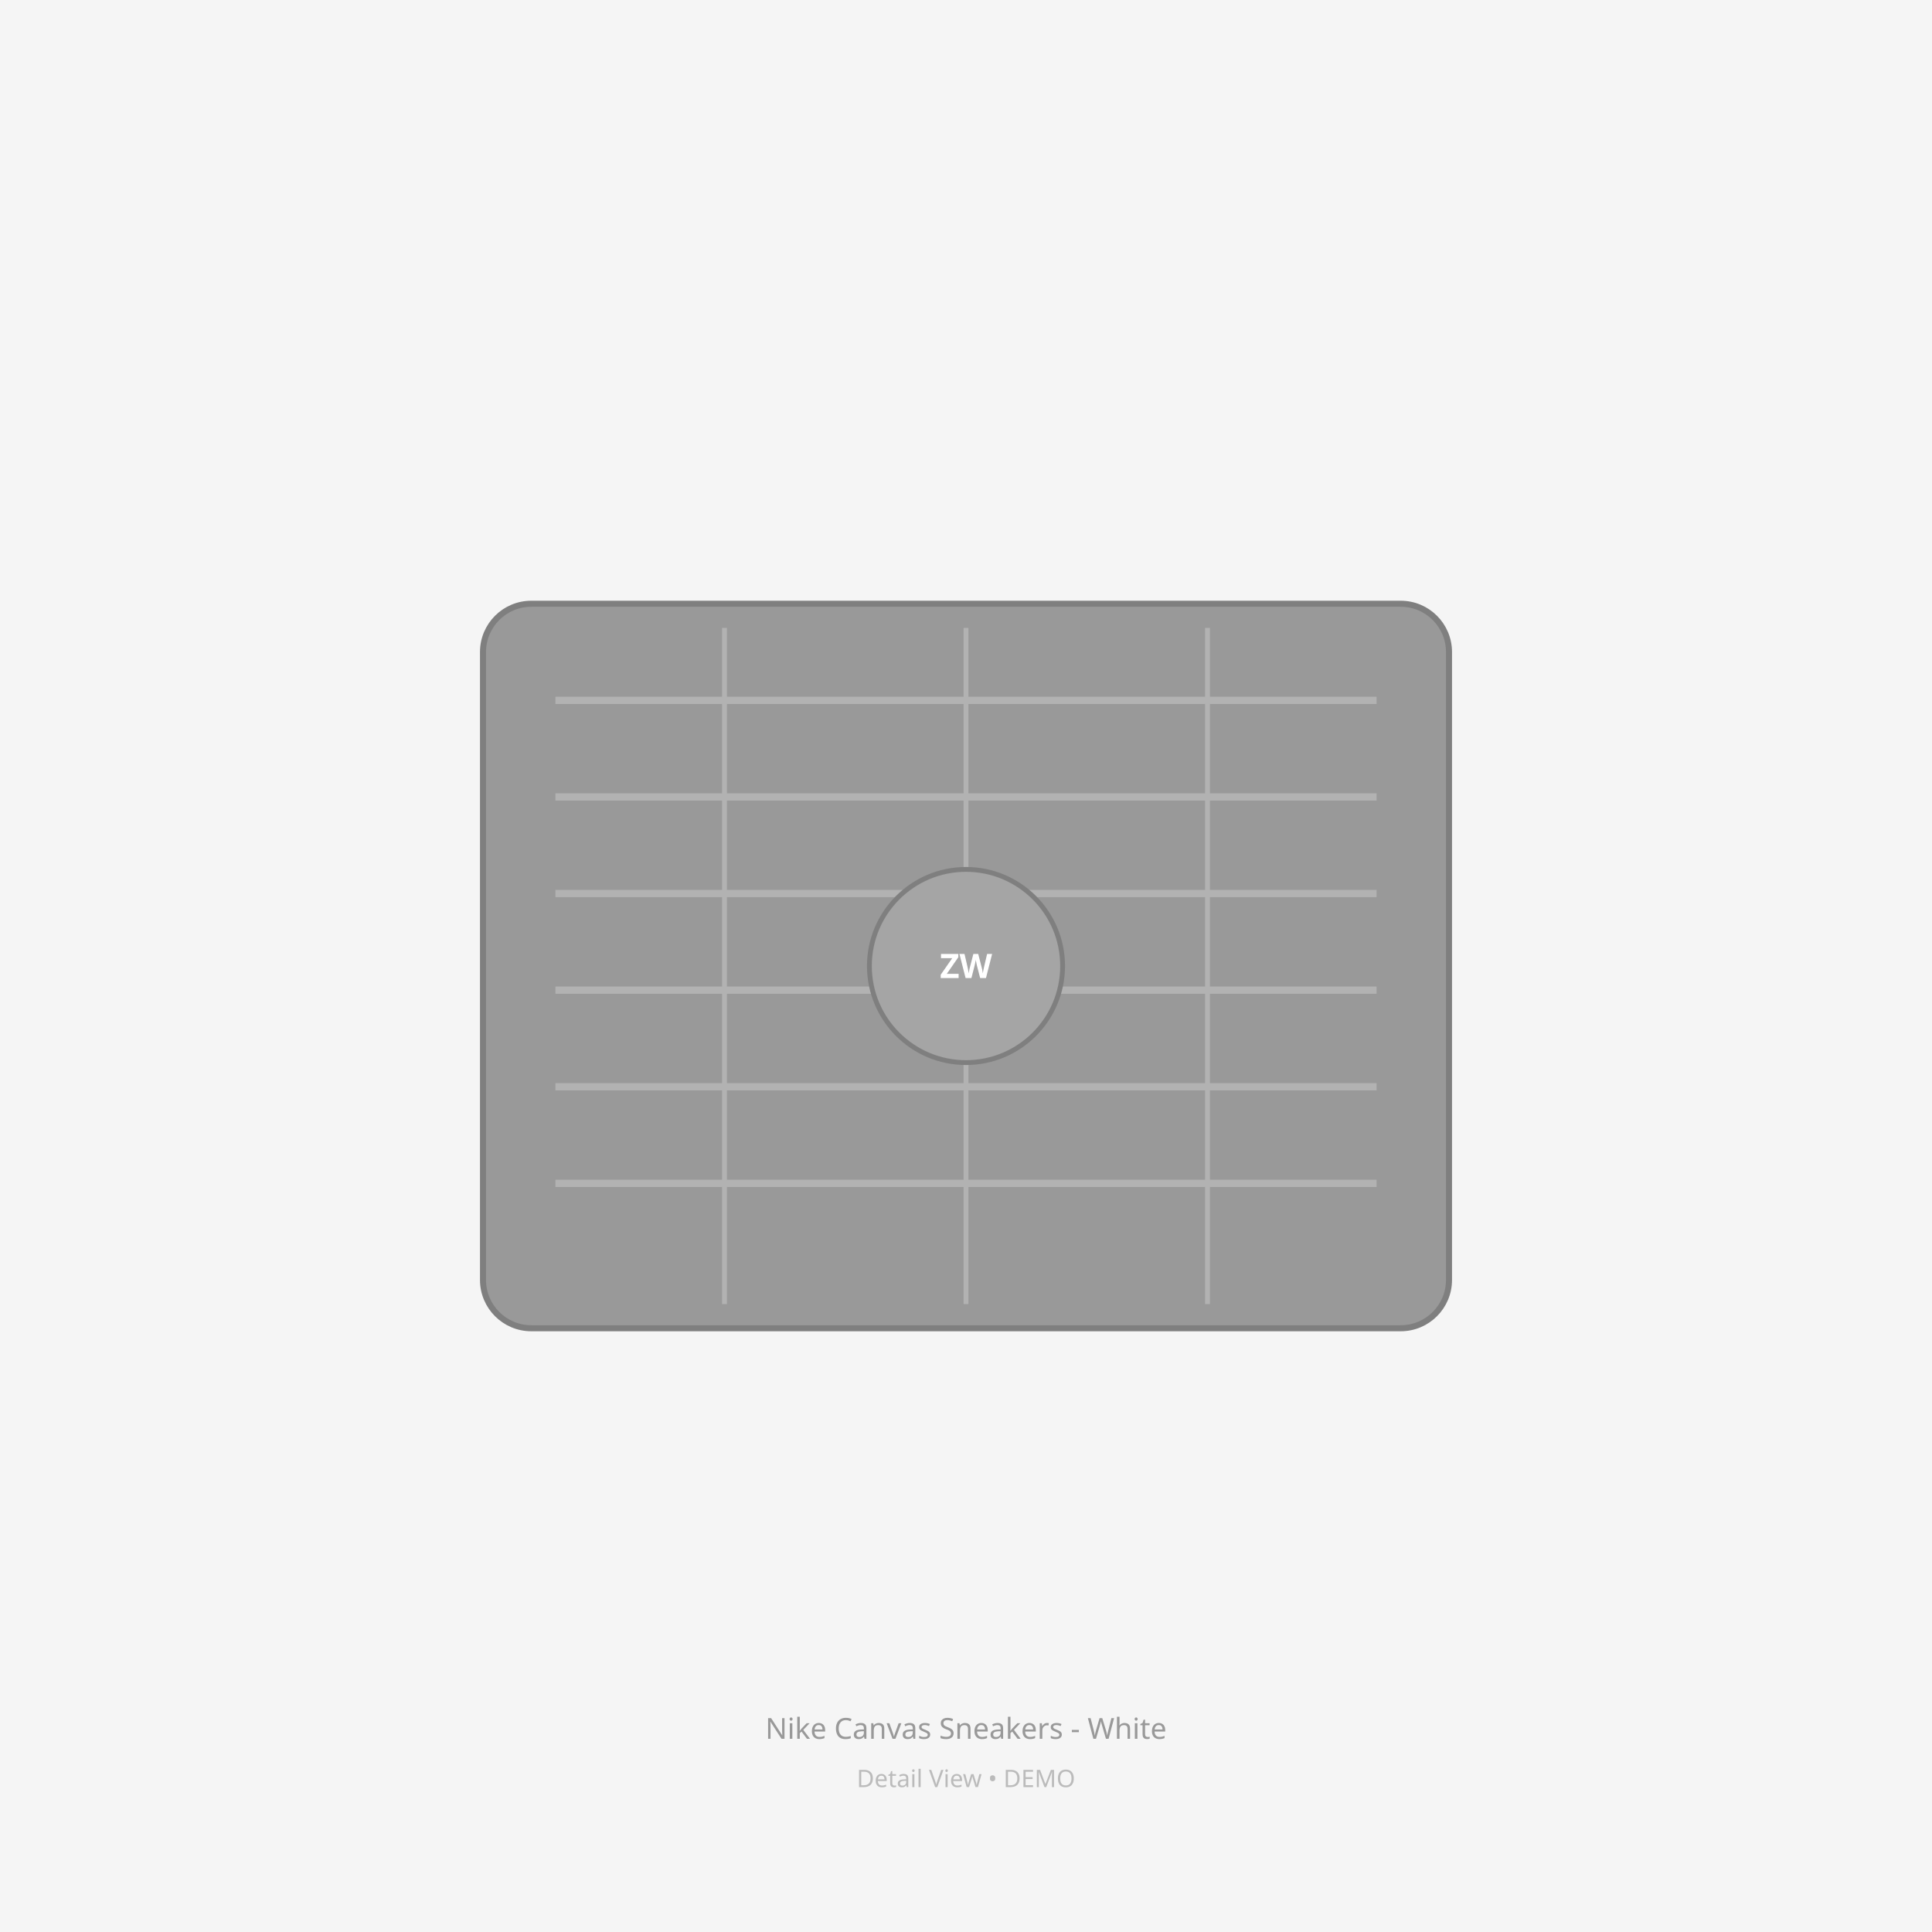
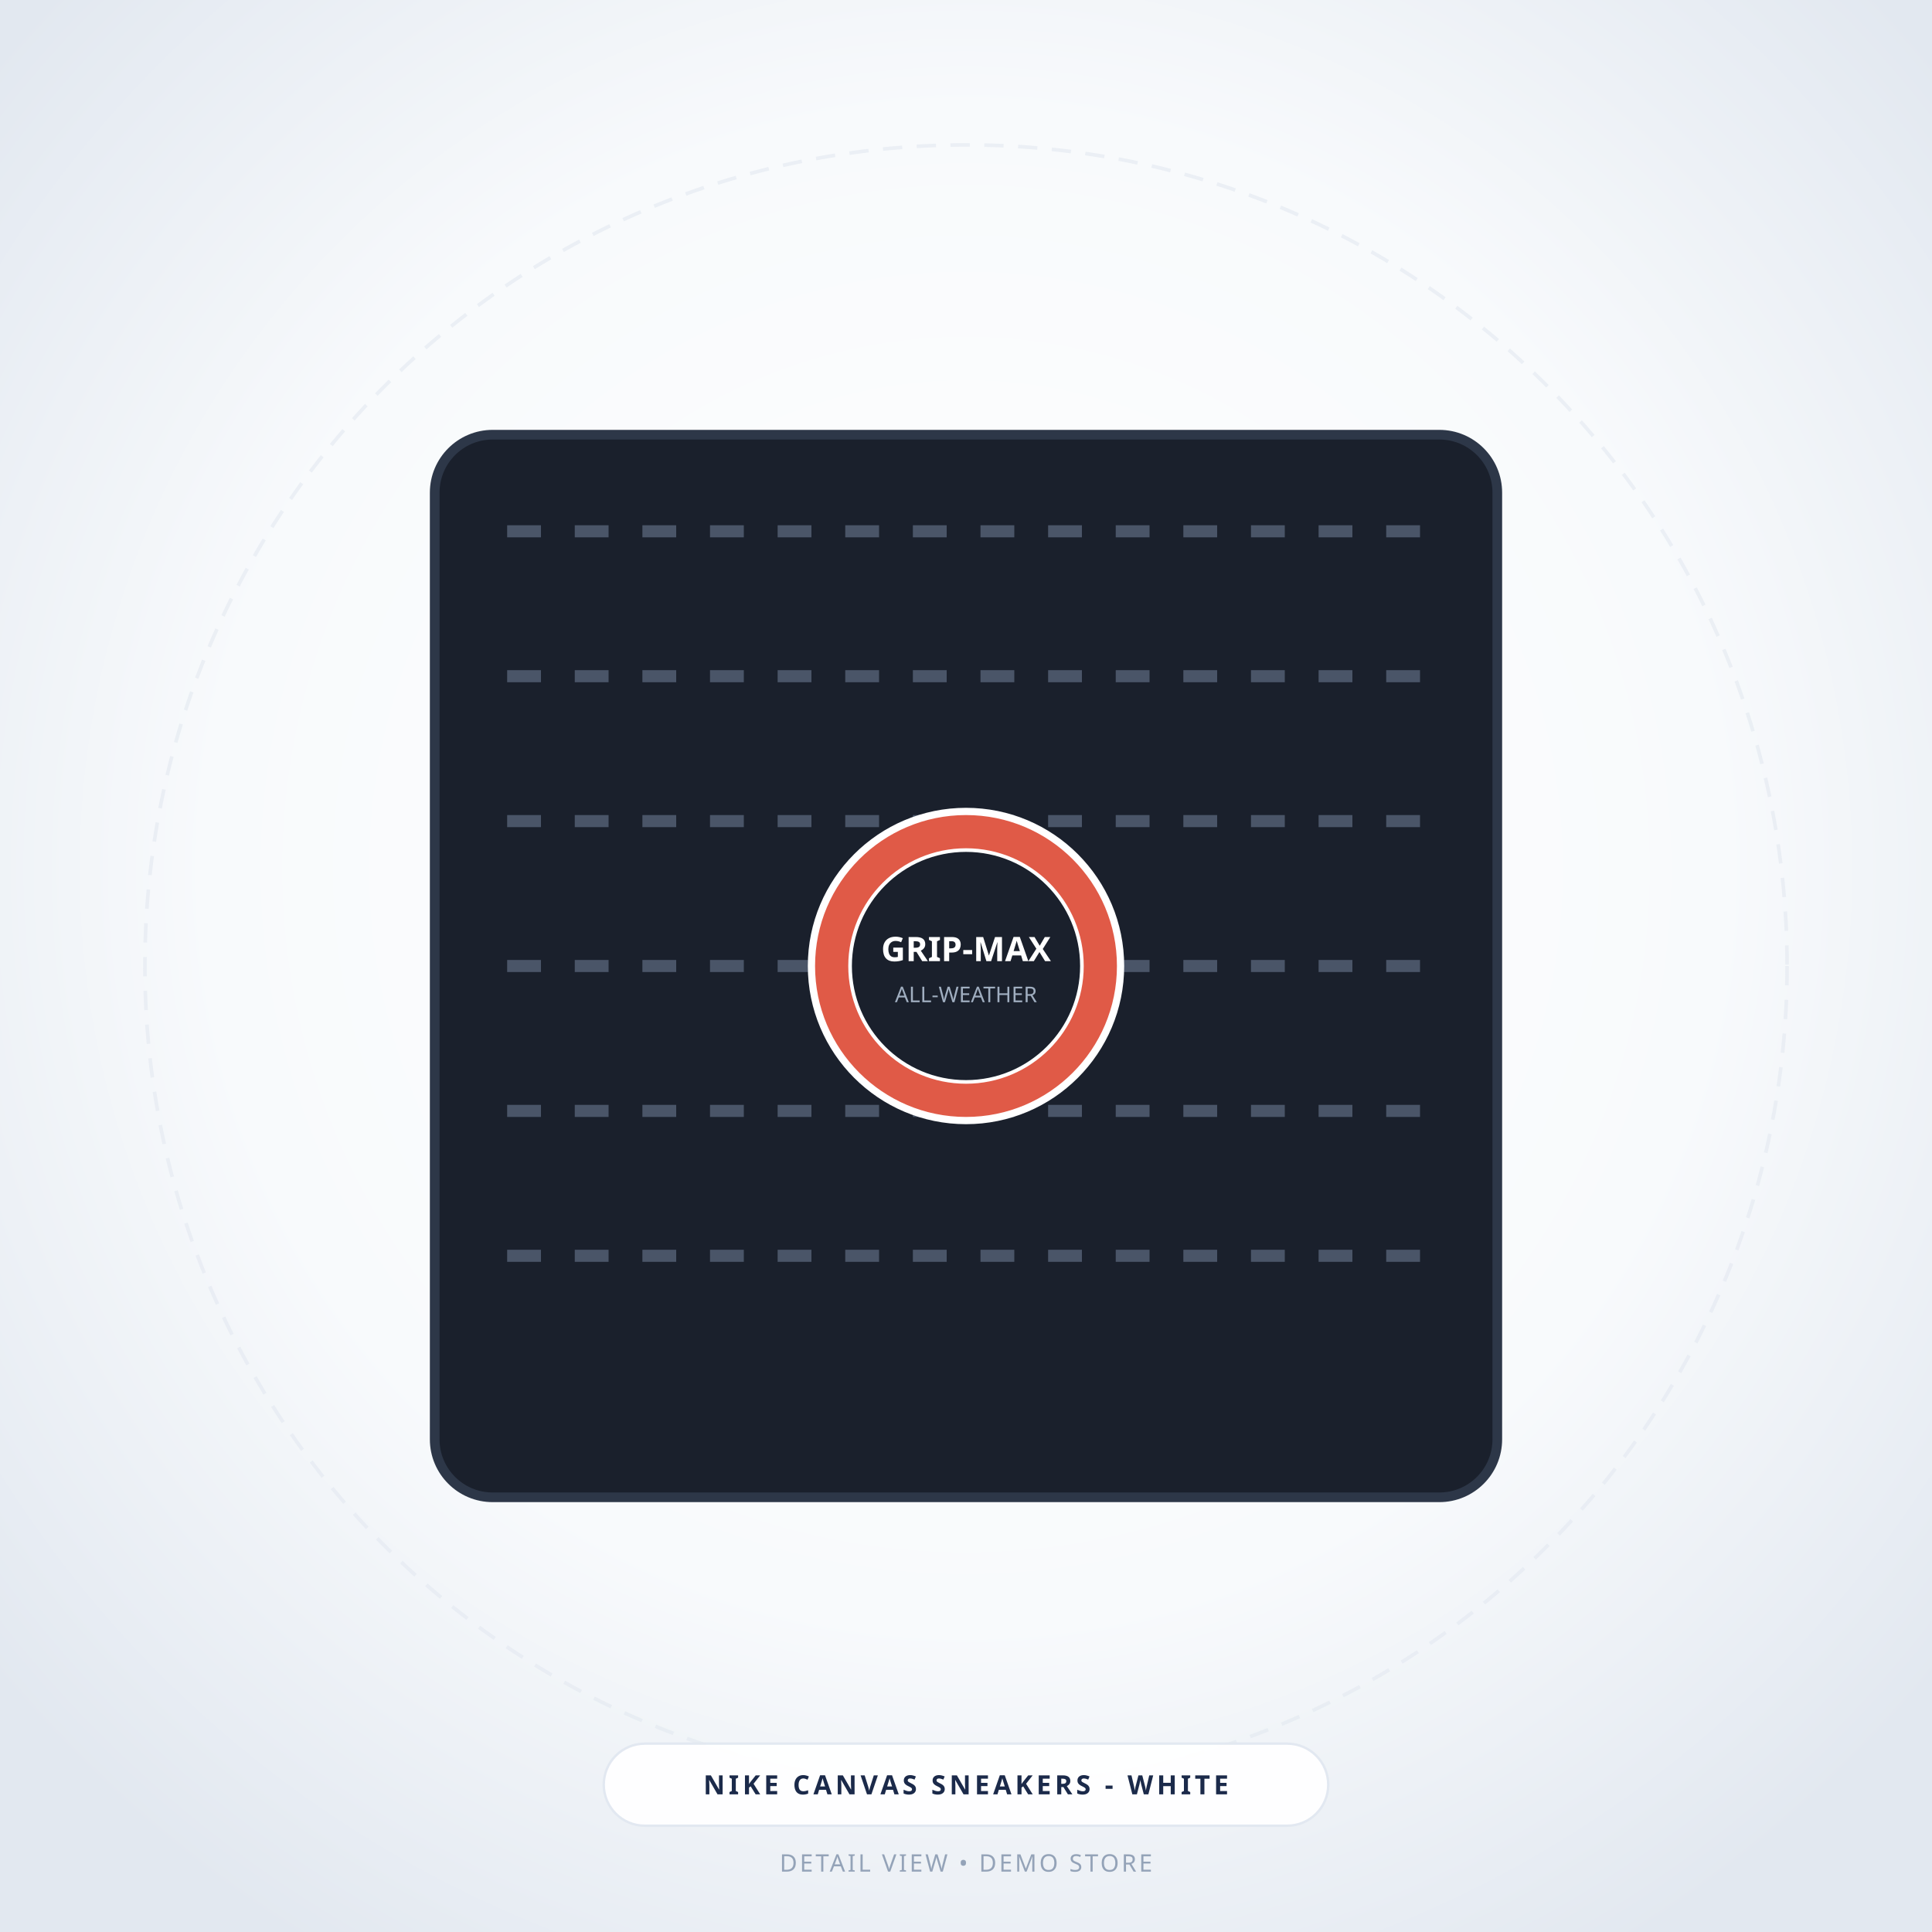
<svg xmlns="http://www.w3.org/2000/svg" viewBox="0 0 800 800" width="800" height="800">
-   <rect width="800" height="800" fill="#F5F5F5" />
-   <rect x="200" y="250" width="400" height="300" rx="20" fill="#999999" stroke="#7f7f7f" stroke-width="2.5" />
-   <line x1="230" y1="290" x2="570" y2="290" stroke="#b2b2b2" stroke-width="3" />
-   <line x1="230" y1="330" x2="570" y2="330" stroke="#b2b2b2" stroke-width="3" />
-   <line x1="230" y1="370" x2="570" y2="370" stroke="#b2b2b2" stroke-width="3" />
-   <line x1="230" y1="410" x2="570" y2="410" stroke="#b2b2b2" stroke-width="3" />
-   <line x1="230" y1="450" x2="570" y2="450" stroke="#b2b2b2" stroke-width="3" />
-   <line x1="230" y1="490" x2="570" y2="490" stroke="#b2b2b2" stroke-width="3" />
-   <line x1="300" y1="260" x2="300" y2="540" stroke="#b2b2b2" stroke-width="2" />
-   <line x1="400" y1="260" x2="400" y2="540" stroke="#b2b2b2" stroke-width="2" />
-   <line x1="500" y1="260" x2="500" y2="540" stroke="#b2b2b2" stroke-width="2" />
-   <circle cx="400" cy="400" r="40" fill="#a5a5a5" stroke="#7f7f7f" stroke-width="2" />
-   <text x="400" y="405" text-anchor="middle" font-size="14" fill="#ffffff" font-family="sans-serif" font-weight="bold">ZW</text>
-   <text x="400" y="720" text-anchor="middle" font-size="12" fill="#999" font-family="sans-serif">Nike Canvas Sneakers - White</text>
-   <text x="400" y="740" text-anchor="middle" font-size="10" fill="#BBB" font-family="sans-serif">Detail View • DEMO</text>
+   <defs>
+     <radialGradient id="studio-bg" cx="50%" cy="45%" r="65%">
+       <stop offset="0%" stop-color="#FFFFFF" />
+       <stop offset="60%" stop-color="#F8FAFC" />
+       <stop offset="100%" stop-color="#E2E8F0" />
+     </radialGradient>
+     <filter id="shadow-filter" x="-20%" y="-20%" width="140%" height="140%">
+       <feGaussianBlur stdDeviation="10" />
+     </filter>
+   </defs>
+   <rect width="800" height="800" fill="url(#studio-bg)" />
+   <circle cx="400" cy="400" r="340" fill="none" stroke="#E2E8F0" stroke-width="1.5" stroke-dasharray="8,6" opacity="0.6" />
+   <rect x="180" y="180" width="440" height="440" rx="24" fill="#1A202C" stroke="#2D3748" stroke-width="4" />
+   <line x1="210" y1="220" x2="590" y2="220" stroke="#4A5568" stroke-width="5" stroke-dasharray="14,14" />
+   <line x1="210" y1="280" x2="590" y2="280" stroke="#4A5568" stroke-width="5" stroke-dasharray="14,14" />
+   <line x1="210" y1="340" x2="590" y2="340" stroke="#4A5568" stroke-width="5" stroke-dasharray="14,14" />
+   <line x1="210" y1="400" x2="590" y2="400" stroke="#4A5568" stroke-width="5" stroke-dasharray="14,14" />
+   <line x1="210" y1="460" x2="590" y2="460" stroke="#4A5568" stroke-width="5" stroke-dasharray="14,14" />
+   <line x1="210" y1="520" x2="590" y2="520" stroke="#4A5568" stroke-width="5" stroke-dasharray="14,14" />
+   <circle cx="400" cy="400" r="64" fill="#E05A47" stroke="#FFFFFF" stroke-width="3" />
+   <circle cx="400" cy="400" r="48" fill="#1A202C" stroke="#FFFFFF" stroke-width="1.5" />
+   <text x="400" y="398" text-anchor="middle" font-size="14" font-weight="bold" fill="#FFFFFF" font-family="sans-serif">GRIP-MAX</text>
+   <text x="400" y="415" text-anchor="middle" font-size="9" fill="#A0AEC0" font-family="sans-serif">ALL-WEATHER</text>
+   <rect x="250" y="722" width="300" height="34" rx="17" fill="#FFFFFF" stroke="#E2E8F0" stroke-width="1" opacity="0.95" />
+   <text x="400" y="743" text-anchor="middle" font-size="11" font-weight="bold" fill="#1B2A4A" letter-spacing="1.5" font-family="sans-serif">NIKE CANVAS SNEAKERS - WHITE</text>
+   <text x="400" y="775" text-anchor="middle" font-size="10" fill="#94A3B8" letter-spacing="1" font-family="sans-serif">DETAIL VIEW • DEMO STORE</text>
</svg>
